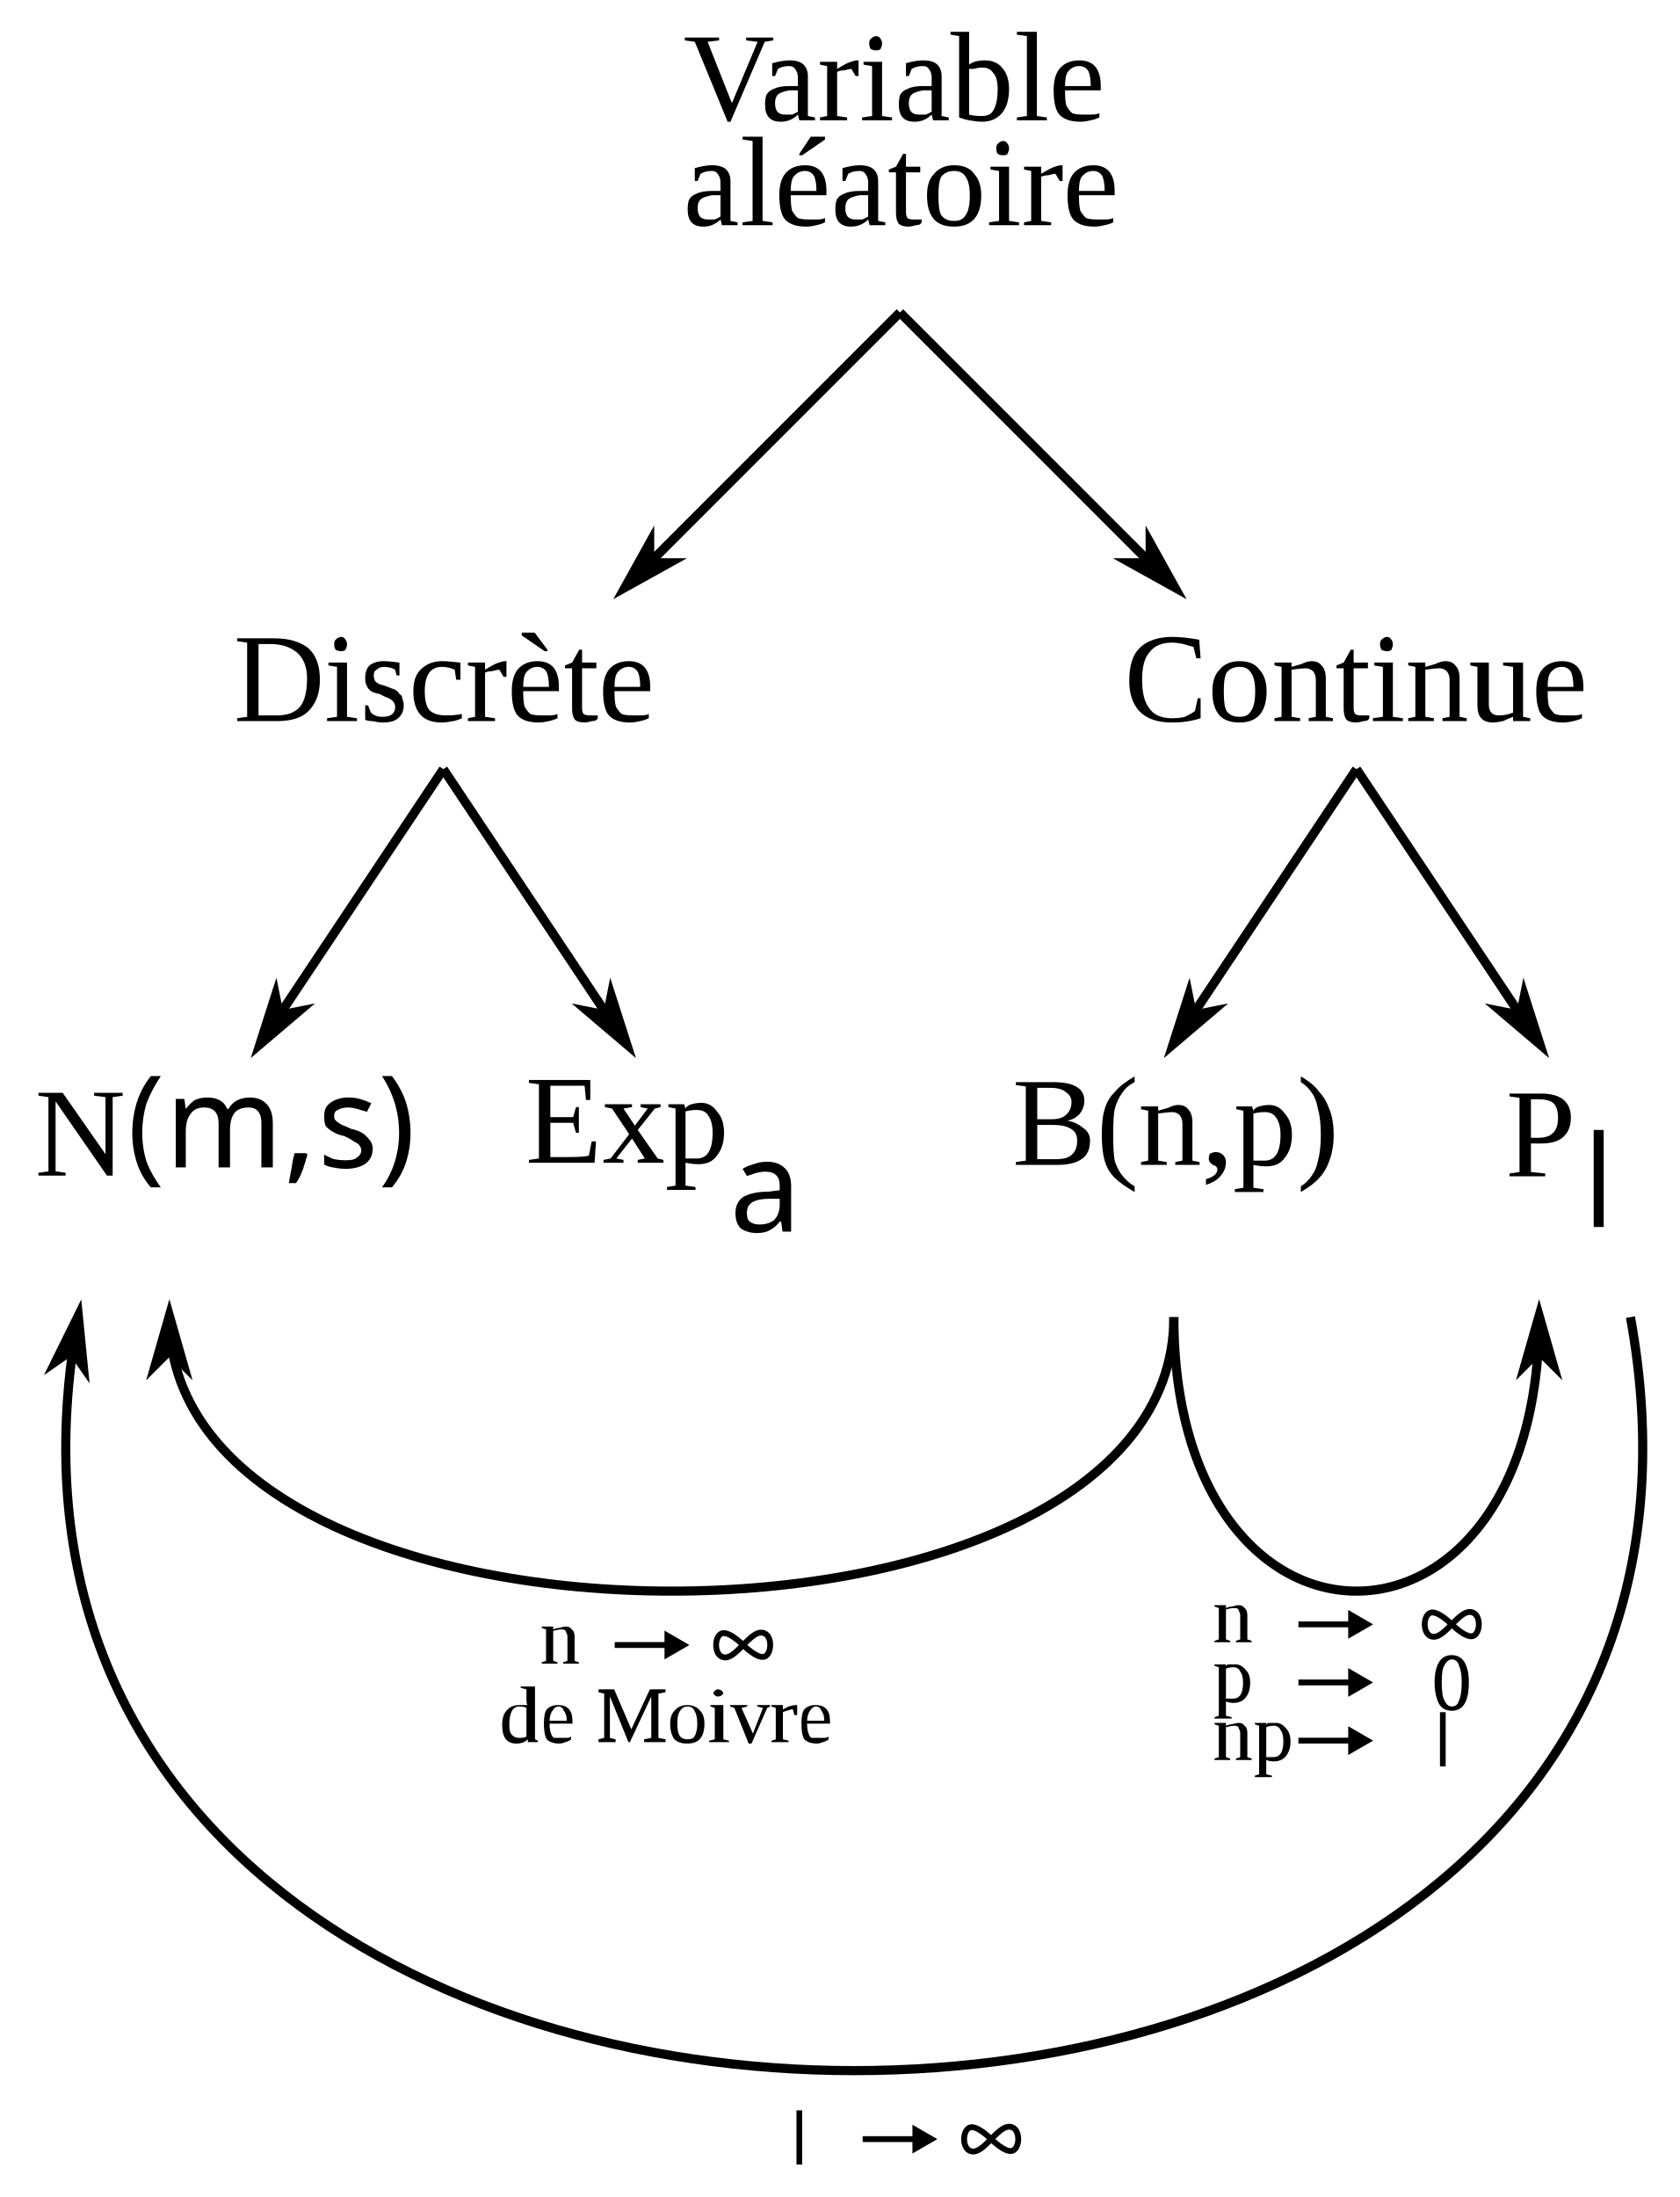
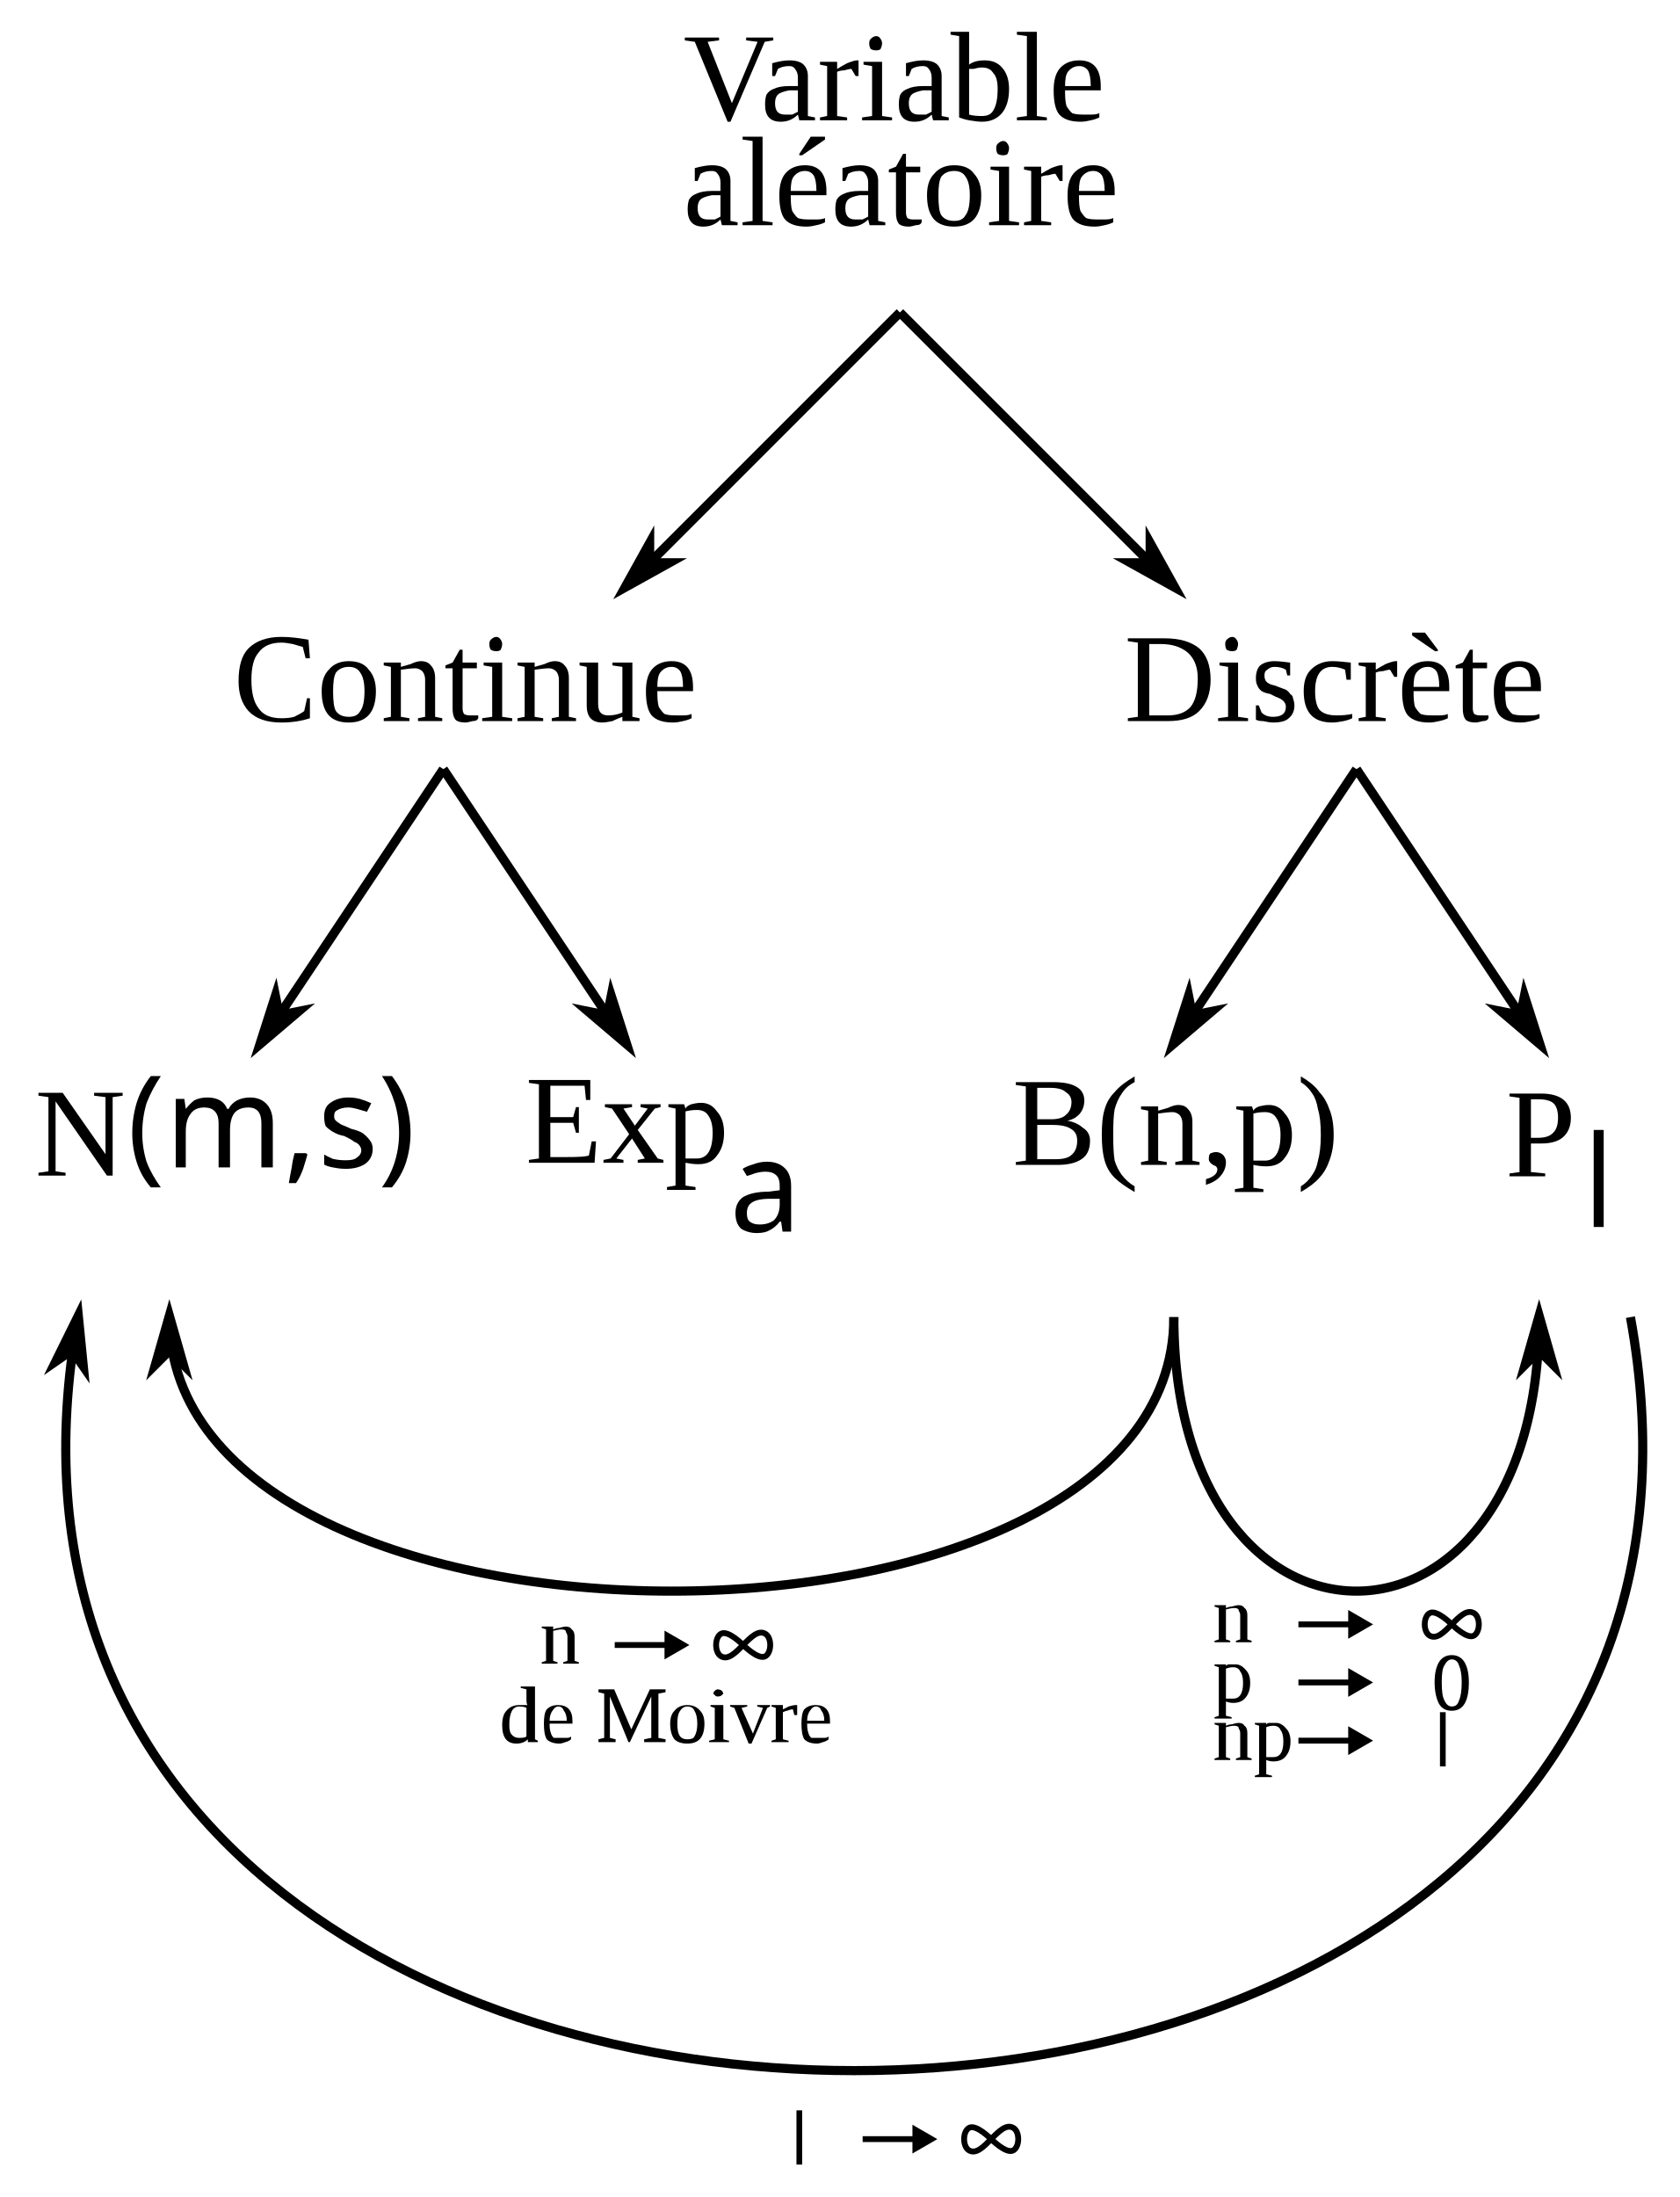
<svg xmlns="http://www.w3.org/2000/svg" width="5.191mm" height="6.789mm" viewBox="0 0 18.393 24.055" id="svg2" version="1.1">
  <defs id="defs4">
    <marker style="overflow:visible" id="marker5872" refX="0" refY="0" orient="auto">
      <path transform="matrix(-0.4,0,0,-0.4,-4,0)" style="fill:#000000;fill-opacity:1;fill-rule:evenodd;stroke:#000000;stroke-width:1pt;stroke-opacity:1" d="M 0,0 5,-5 -12.5,0 5,5 0,0 Z" id="path5874" />
    </marker>
    <marker style="overflow:visible" id="marker5534" refX="0" refY="0" orient="auto">
      <path transform="matrix(-0.4,0,0,-0.4,-4,0)" style="fill:#000000;fill-opacity:1;fill-rule:evenodd;stroke:#000000;stroke-width:1pt;stroke-opacity:1" d="M 0,0 5,-5 -12.5,0 5,5 0,0 Z" id="path5536" />
    </marker>
    <marker style="overflow:visible" id="marker5196" refX="0" refY="0" orient="auto">
      <path transform="matrix(-0.4,0,0,-0.4,-4,0)" style="fill:#000000;fill-opacity:1;fill-rule:evenodd;stroke:#000000;stroke-width:1pt;stroke-opacity:1" d="M 0,0 5,-5 -12.5,0 5,5 0,0 Z" id="path5198" />
    </marker>
    <marker style="overflow:visible" id="marker4694" refX="0" refY="0" orient="auto">
      <path transform="matrix(-0.4,0,0,-0.4,-4,0)" style="fill:#000000;fill-opacity:1;fill-rule:evenodd;stroke:#000000;stroke-width:1pt;stroke-opacity:1" d="M 0,0 5,-5 -12.5,0 5,5 0,0 Z" id="path4696" />
    </marker>
    <marker orient="auto" refY="0.0" refX="0.0" id="marker4521" style="overflow:visible;">
      <path id="path4260" d="M 0.0,0.0 L 5.0,-5.0 L -12.5,0.0 L 5.0,5.0 L 0.0,0.0 z " style="fill-rule:evenodd;stroke:#000000;stroke-width:1pt;stroke-opacity:1;fill:#000000;fill-opacity:1" transform="scale(0.4) rotate(180) translate(10,0)" />
    </marker>
    <marker orient="auto" refY="0.0" refX="0.0" id="Arrow1Send" style="overflow:visible;">
      <path id="path4266" d="M 0.0,0.0 L 5.0,-5.0 L -12.5,0.0 L 5.0,5.0 L 0.0,0.0 z " style="fill-rule:evenodd;stroke:#000000;stroke-width:1pt;stroke-opacity:1;fill:#000000;fill-opacity:1" transform="scale(0.2) rotate(180) translate(6,0)" />
    </marker>
    <marker orient="auto" refY="0.0" refX="0.0" id="marker4673" style="overflow:visible;">
      <path id="path4444" style="fill-rule:evenodd;stroke-width:0.625;stroke-linejoin:round;stroke:#000000;stroke-opacity:1;fill:#000000;fill-opacity:1" d="M 8.719,4.034 L -2.207,0.016 L 8.719,-4.002 C 6.973,-1.63 6.983,1.616 8.719,4.034 z " transform="scale(0.6) rotate(180) translate(0,0)" />
    </marker>
    <marker orient="auto" refY="0" refX="0" id="TriangleOutM" style="overflow:visible">
      <path id="path4321" d="m 5.77,0 -8.65,5 0,-10 8.65,5 z" style="fill:#000000;fill-opacity:1;fill-rule:evenodd;stroke:#000000;stroke-width:1pt;stroke-opacity:1" transform="scale(0.4,0.4)" />
    </marker>
    <marker orient="auto" refY="0" refX="0" id="Arrow2Mend" style="overflow:visible">
      <path id="path4203" style="fill:#000000;fill-opacity:1;fill-rule:evenodd;stroke:#000000;stroke-width:0.625;stroke-linejoin:round;stroke-opacity:1" d="M 8.719,4.034 -2.207,0.016 8.719,-4.002 c -1.745,2.372 -1.735,5.617 -6e-7,8.035 z" transform="scale(-0.6,-0.6)" />
    </marker>
    <marker orient="auto" refY="0" refX="0" id="Arrow2Send" style="overflow:visible">
      <path id="path4209" style="fill:#000000;fill-opacity:1;fill-rule:evenodd;stroke:#000000;stroke-width:0.625;stroke-linejoin:round;stroke-opacity:1" d="M 8.719,4.034 -2.207,0.016 8.719,-4.002 c -1.745,2.372 -1.735,5.617 -6e-7,8.035 z" transform="matrix(-0.3,0,0,-0.3,0.69,0)" />
    </marker>
    <marker style="overflow:visible" id="marker6425" refX="0" refY="0" orient="auto">
      <path transform="matrix(-0.4,0,0,-0.4,-4,0)" style="fill:#000000;fill-opacity:1;fill-rule:evenodd;stroke:#000000;stroke-width:1pt;stroke-opacity:1" d="M 0,0 5,-5 -12.5,0 5,5 0,0 Z" id="path6427" />
    </marker>
    <marker style="overflow:visible" id="marker5989" refX="0" refY="0" orient="auto">
      <path transform="matrix(-0.4,0,0,-0.4,-4,0)" style="fill:#000000;fill-opacity:1;fill-rule:evenodd;stroke:#000000;stroke-width:1pt;stroke-opacity:1" d="M 0,0 5,-5 -12.5,0 5,5 0,0 Z" id="path5991" />
    </marker>
    <marker orient="auto" refY="0" refX="0" id="Arrow1Mend" style="overflow:visible">
      <path id="path4185" d="M 0,0 5,-5 -12.5,0 5,5 0,0 Z" style="fill:#000000;fill-opacity:1;fill-rule:evenodd;stroke:#000000;stroke-width:1pt;stroke-opacity:1" transform="matrix(-0.4,0,0,-0.4,-4,0)" />
    </marker>
    <marker orient="auto" refY="0" refX="0" id="Arrow2Mstart" style="overflow:visible">
      <path id="path4200" style="fill:#000000;fill-opacity:1;fill-rule:evenodd;stroke:#000000;stroke-width:0.625;stroke-linejoin:round;stroke-opacity:1" d="M 8.719,4.034 -2.207,0.016 8.719,-4.002 c -1.745,2.372 -1.735,5.617 -6e-7,8.035 z" transform="scale(0.6,0.6)" />
    </marker>
    <marker orient="auto" refY="0" refX="0" id="Arrow2Mstart-5" style="overflow:visible">
      <path id="path4200-5" style="fill:#000000;fill-opacity:1;fill-rule:evenodd;stroke:#000000;stroke-width:0.625;stroke-linejoin:round;stroke-opacity:1" d="M 8.719,4.034 -2.207,0.016 8.719,-4.002 c -1.745,2.372 -1.735,5.617 -6e-7,8.035 z" transform="scale(0.6,0.6)" />
    </marker>
    <marker orient="auto" refY="0" refX="0" id="Arrow1Mend-1" style="overflow:visible">
      <path id="path4185-0" d="M 0,0 5,-5 -12.5,0 5,5 0,0 Z" style="fill:#000000;fill-opacity:1;fill-rule:evenodd;stroke:#000000;stroke-width:1pt;stroke-opacity:1" transform="matrix(-0.4,0,0,-0.4,-4,0)" />
    </marker>
    <marker orient="auto" refY="0" refX="0" id="Arrow2Mstart-5-9" style="overflow:visible">
      <path id="path4200-5-5" style="fill:#000000;fill-opacity:1;fill-rule:evenodd;stroke:#000000;stroke-width:0.625;stroke-linejoin:round;stroke-opacity:1" d="M 8.719,4.034 -2.207,0.016 8.719,-4.002 c -1.745,2.372 -1.735,5.617 -6e-7,8.035 z" transform="scale(0.6,0.6)" />
    </marker>
    <marker orient="auto" refY="0" refX="0" id="Arrow1Mend-1-7" style="overflow:visible">
      <path id="path4185-0-1" d="M 0,0 5,-5 -12.5,0 5,5 0,0 Z" style="fill:#000000;fill-opacity:1;fill-rule:evenodd;stroke:#000000;stroke-width:1pt;stroke-opacity:1" transform="matrix(-0.4,0,0,-0.4,-4,0)" />
    </marker>
    <marker orient="auto" refY="0" refX="0" id="Arrow2Mstart-5-9-0" style="overflow:visible">
      <path id="path4200-5-5-3" style="fill:#000000;fill-opacity:1;fill-rule:evenodd;stroke:#000000;stroke-width:0.625;stroke-linejoin:round;stroke-opacity:1" d="M 8.719,4.034 -2.207,0.016 8.719,-4.002 c -1.745,2.372 -1.735,5.617 -6e-7,8.035 z" transform="scale(0.6,0.6)" />
    </marker>
    <marker orient="auto" refY="0" refX="0" id="Arrow1Mend-1-7-8" style="overflow:visible">
      <path id="path4185-0-1-5" d="M 0,0 5,-5 -12.5,0 5,5 0,0 Z" style="fill:#000000;fill-opacity:1;fill-rule:evenodd;stroke:#000000;stroke-width:1pt;stroke-opacity:1" transform="matrix(-0.4,0,0,-0.4,-4,0)" />
    </marker>
    <marker orient="auto" refY="0" refX="0" id="TriangleOutM-8" style="overflow:visible">
      <path id="path4321-2" d="m 5.77,0 -8.65,5 0,-10 8.65,5 z" style="fill:#000000;fill-opacity:1;fill-rule:evenodd;stroke:#000000;stroke-width:1pt;stroke-opacity:1" transform="scale(0.4,0.4)" />
    </marker>
    <marker orient="auto" refY="0" refX="0" id="TriangleOutM-0" style="overflow:visible">
      <path id="path4321-0" d="m 5.77,0 -8.65,5 0,-10 8.65,5 z" style="fill:#000000;fill-opacity:1;fill-rule:evenodd;stroke:#000000;stroke-width:1pt;stroke-opacity:1" transform="scale(0.4,0.4)" />
    </marker>
    <marker orient="auto" refY="0" refX="0" id="Arrow2Mstart-5-9-0-4" style="overflow:visible">
      <path id="path4200-5-5-3-9" style="fill:#000000;fill-opacity:1;fill-rule:evenodd;stroke:#000000;stroke-width:0.625;stroke-linejoin:round;stroke-opacity:1" d="M 8.719,4.034 -2.207,0.016 8.719,-4.002 c -1.745,2.372 -1.735,5.617 -6e-7,8.035 z" transform="scale(0.6,0.6)" />
    </marker>
    <marker orient="auto" refY="0" refX="0" id="TriangleOutM-2" style="overflow:visible">
      <path id="path4321-8" d="m 5.77,0 -8.65,5 0,-10 8.65,5 z" style="fill:#000000;fill-opacity:1;fill-rule:evenodd;stroke:#000000;stroke-width:1pt;stroke-opacity:1" transform="scale(0.4,0.4)" />
    </marker>
    <marker orient="auto" refY="0" refX="0" id="Arrow2Mstart-5-9-0-4-8" style="overflow:visible">
      <path id="path4200-5-5-3-9-5" style="fill:#000000;fill-opacity:1;fill-rule:evenodd;stroke:#000000;stroke-width:0.625;stroke-linejoin:round;stroke-opacity:1" d="M 8.719,4.034 -2.207,0.016 8.719,-4.002 c -1.745,2.372 -1.735,5.617 -6e-7,8.035 z" transform="scale(0.6,0.6)" />
    </marker>
    <marker orient="auto" refY="0" refX="0" id="TriangleOutM-2-8" style="overflow:visible">
      <path id="path4321-8-3" d="m 5.77,0 -8.65,5 0,-10 8.65,5 z" style="fill:#000000;fill-opacity:1;fill-rule:evenodd;stroke:#000000;stroke-width:1pt;stroke-opacity:1" transform="scale(0.4,0.4)" />
    </marker>
    <marker orient="auto" refY="0" refX="0" id="Arrow1Mend-5" style="overflow:visible">
      <path id="path4185-7" d="M 0,0 5,-5 -12.5,0 5,5 0,0 Z" style="fill:#000000;fill-opacity:1;fill-rule:evenodd;stroke:#000000;stroke-width:1pt;stroke-opacity:1" transform="matrix(-0.4,0,0,-0.4,-4,0)" />
    </marker>
    <marker orient="auto" refY="0" refX="0" id="Arrow1Mend-1-7-3" style="overflow:visible">
      <path id="path4185-0-1-9" d="M 0,0 5,-5 -12.5,0 5,5 0,0 Z" style="fill:#000000;fill-opacity:1;fill-rule:evenodd;stroke:#000000;stroke-width:1pt;stroke-opacity:1" transform="matrix(-0.4,0,0,-0.4,-4,0)" />
    </marker>
    <marker orient="auto" refY="0" refX="0" id="Arrow1Mend-1-7-3-2" style="overflow:visible">
      <path id="path4185-0-1-9-6" d="M 0,0 5,-5 -12.5,0 5,5 0,0 Z" style="fill:#000000;fill-opacity:1;fill-rule:evenodd;stroke:#000000;stroke-width:1pt;stroke-opacity:1" transform="matrix(-0.4,0,0,-0.4,-4,0)" />
    </marker>
    <marker orient="auto" refY="0" refX="0" id="marker4673-3" style="overflow:visible">
      <path id="path4444-7" style="fill:#000000;fill-opacity:1;fill-rule:evenodd;stroke:#000000;stroke-width:0.625;stroke-linejoin:round;stroke-opacity:1" d="M 8.719,4.034 -2.207,0.016 8.719,-4.002 c -1.745,2.372 -1.735,5.617 -6e-7,8.035 z" transform="scale(-0.6,-0.6)" />
    </marker>
    <marker orient="auto" refY="0" refX="0" id="marker4673-3-9" style="overflow:visible">
      <path id="path4444-7-0" style="fill:#000000;fill-opacity:1;fill-rule:evenodd;stroke:#000000;stroke-width:0.625;stroke-linejoin:round;stroke-opacity:1" d="M 8.719,4.034 -2.207,0.016 8.719,-4.002 c -1.745,2.372 -1.735,5.617 -6e-7,8.035 z" transform="scale(-0.6,-0.6)" />
    </marker>
  </defs>
  <g id="layer1" transform="translate(-455.1453,-365.9407)">
    <text xml:space="preserve" style="font-style:normal;font-weight:normal;font-size:1.388px;line-height:83%;font-family:'Times New Roman';-inkscape-font-specification:'Times New Roman';letter-spacing:0px;word-spacing:0px;fill:#000000;fill-opacity:1;stroke:none;stroke-width:1px;stroke-linecap:butt;stroke-linejoin:miter;stroke-opacity:1" x="462.627" y="367.259" id="text4136">
      <tspan id="tspan4138" x="462.627" y="367.259">Variable</tspan>
      <tspan x="462.627" y="368.41" id="tspan4140">aléatoire</tspan>
    </text>
    <text xml:space="preserve" style="font-style:normal;font-weight:normal;font-size:1.388px;line-height:83%;font-family:'Times New Roman';-inkscape-font-specification:'Times New Roman';letter-spacing:0px;word-spacing:0px;fill:#000000;fill-opacity:1;stroke:none;stroke-width:1px;stroke-linecap:butt;stroke-linejoin:miter;stroke-opacity:1" x="457.697" y="373.834" id="text4136-2">
-       <tspan x="457.697" y="373.834" id="tspan4140-8">Discrète</tspan>
+       <tspan x="457.697" y="373.834" id="tspan4140-8">Continue</tspan>
    </text>
    <text xml:space="preserve" style="font-style:normal;font-weight:normal;font-size:1.388px;line-height:83%;font-family:'Times New Roman';-inkscape-font-specification:'Times New Roman';letter-spacing:0px;word-spacing:0px;fill:#000000;fill-opacity:1;stroke:none;stroke-width:1px;stroke-linecap:butt;stroke-linejoin:miter;stroke-opacity:1" x="467.45" y="373.834" id="text4136-2-6">
-       <tspan x="467.45" y="373.834" id="tspan4140-8-8">Continue</tspan>
+       <tspan x="467.45" y="373.834" id="tspan4140-8-8">Discrète</tspan>
    </text>
    <text xml:space="preserve" style="font-style:normal;font-weight:normal;font-size:1.388px;line-height:83%;font-family:'Times New Roman';-inkscape-font-specification:'Times New Roman';letter-spacing:0px;word-spacing:0px;fill:#000000;fill-opacity:1;stroke:none;stroke-width:1px;stroke-linecap:butt;stroke-linejoin:miter;stroke-opacity:1" x="460.891" y="378.673" id="text4136-2-7">
      <tspan x="460.891" y="378.673" id="tspan4140-8-5">Exp</tspan>
    </text>
    <text xml:space="preserve" style="font-style:normal;font-variant:normal;font-weight:normal;font-stretch:normal;font-size:1.388px;line-height:83%;font-family:Naxos;-inkscape-font-specification:Naxos;letter-spacing:0px;word-spacing:0px;fill:#000000;fill-opacity:1;stroke:none;stroke-width:1px;stroke-linecap:butt;stroke-linejoin:miter;stroke-opacity:1" x="463.137" y="379.423" id="text4136-2-7-3">
      <tspan x="463.137" y="379.423" id="tspan4140-8-5-5">a</tspan>
    </text>
    <path style="fill:none;fill-rule:evenodd;stroke:#000000;stroke-width:0.1;stroke-linecap:butt;stroke-linejoin:miter;stroke-miterlimit:4;stroke-dasharray:none;stroke-opacity:1;marker-end:url(#Arrow1Mend)" d="m 465,369.362 3,3" id="path3370" />
    <path style="fill:none;fill-rule:evenodd;stroke:#000000;stroke-width:0.1;stroke-linecap:butt;stroke-linejoin:miter;stroke-miterlimit:4;stroke-dasharray:none;stroke-opacity:1;marker-start:;marker-end:url(#Arrow1Mend-1)" d="m 460,374.362 2,3" id="path3370-2" />
    <text xml:space="preserve" style="font-style:normal;font-weight:normal;font-size:1.388px;line-height:83%;font-family:'Times New Roman';-inkscape-font-specification:'Times New Roman';letter-spacing:0px;word-spacing:0px;fill:#000000;fill-opacity:1;stroke:none;stroke-width:1px;stroke-linecap:butt;stroke-linejoin:miter;stroke-opacity:1" x="455.518" y="378.814" id="text4136-2-7-1">
      <tspan x="455.518" y="378.814" id="tspan4140-8-5-7">N</tspan>
    </text>
    <text xml:space="preserve" style="font-style:normal;font-variant:normal;font-weight:normal;font-stretch:normal;font-size:1.388px;line-height:83%;font-family:Naxos;-inkscape-font-specification:Naxos;letter-spacing:0px;word-spacing:0px;fill:#000000;fill-opacity:1;stroke:none;stroke-width:1px;stroke-linecap:butt;stroke-linejoin:miter;stroke-opacity:1" x="456.532" y="378.722" id="text4136-2-7-3-2">
      <tspan x="456.532" y="378.722" id="tspan4140-8-5-5-5">(m,s)</tspan>
    </text>
    <text xml:space="preserve" style="font-style:normal;font-weight:normal;font-size:1.388px;line-height:83%;font-family:'Times New Roman';-inkscape-font-specification:'Times New Roman';letter-spacing:0px;word-spacing:0px;fill:#000000;fill-opacity:1;stroke:none;stroke-width:1px;stroke-linecap:butt;stroke-linejoin:miter;stroke-opacity:1" x="466.223" y="378.696" id="text4136-2-7-7">
      <tspan x="466.223" y="378.696" id="tspan4140-8-5-0">B(n,p)</tspan>
    </text>
    <text xml:space="preserve" style="font-style:normal;font-weight:normal;font-size:1.388px;line-height:83%;font-family:'Times New Roman';-inkscape-font-specification:'Times New Roman';letter-spacing:0px;word-spacing:0px;fill:#000000;fill-opacity:1;stroke:none;stroke-width:1px;stroke-linecap:butt;stroke-linejoin:miter;stroke-opacity:1" x="471.627" y="378.822" id="text4136-2-7-0">
      <tspan x="471.627" y="378.822" id="tspan4140-8-5-72">P</tspan>
    </text>
    <text xml:space="preserve" style="font-style:normal;font-variant:normal;font-weight:normal;font-stretch:normal;font-size:1.388px;line-height:83%;font-family:Naxos;-inkscape-font-specification:Naxos;letter-spacing:0px;word-spacing:0px;fill:#000000;fill-opacity:1;stroke:none;stroke-width:1px;stroke-linecap:butt;stroke-linejoin:miter;stroke-opacity:1" x="472.473" y="379.374" id="text4136-2-7-3-4">
      <tspan x="472.473" y="379.374" id="tspan4140-8-5-5-56">l</tspan>
    </text>
    <path style="fill:none;fill-rule:evenodd;stroke:#000000;stroke-width:0.1;stroke-linecap:butt;stroke-linejoin:miter;stroke-miterlimit:4;stroke-dasharray:none;stroke-opacity:1;marker-start:;marker-end:url(#Arrow1Mend-1-7)" d="m 470,374.362 2,3" id="path3370-2-3" />
    <text xml:space="preserve" style="font-style:normal;font-variant:normal;font-weight:normal;font-stretch:normal;font-size:1.388px;line-height:83%;font-family:Symbol;-inkscape-font-specification:Symbol;letter-spacing:0px;word-spacing:0px;fill:#000000;fill-opacity:1;stroke:none;stroke-width:1px;stroke-linecap:butt;stroke-linejoin:miter;stroke-opacity:1" x="467.891" y="386.673" id="text4136-2-7-9-5">
      <tspan x="467.891" y="386.673" id="tspan4140-8-5-06-0" />
    </text>
    <g id="g7735">
      <text id="text4136-2-7-9" y="383.924" x="468.429" style="font-style:normal;font-weight:normal;font-size:0.883px;line-height:73%;font-family:'Times New Roman';-inkscape-font-specification:'Times New Roman';letter-spacing:0px;word-spacing:0px;fill:#000000;fill-opacity:1;stroke:none;stroke-width:1px;stroke-linecap:butt;stroke-linejoin:miter;stroke-opacity:1" xml:space="preserve">
        <tspan id="tspan4140-8-5-06" y="383.924" x="468.429">n</tspan>
        <tspan id="tspan6413" y="384.568" x="468.429">p</tspan>
        <tspan id="tspan6415" y="385.213" x="468.429">np</tspan>
      </text>
      <path id="path6417" d="m 469.364,383.726 0.636,0" style="fill:none;fill-rule:evenodd;stroke:#000000;stroke-width:0.064;stroke-linecap:butt;stroke-linejoin:miter;stroke-miterlimit:4;stroke-dasharray:none;stroke-opacity:1;marker-end:url(#TriangleOutM)" />
      <path id="path6417-9" d="m 469.364,384.362 0.636,0" style="fill:none;fill-rule:evenodd;stroke:#000000;stroke-width:0.064;stroke-linecap:butt;stroke-linejoin:miter;stroke-miterlimit:4;stroke-dasharray:none;stroke-opacity:1;marker-end:url(#TriangleOutM-8)" />
      <path id="path6417-0" d="m 469.364,384.999 0.636,0" style="fill:none;fill-rule:evenodd;stroke:#000000;stroke-width:0.064;stroke-linecap:butt;stroke-linejoin:miter;stroke-miterlimit:4;stroke-dasharray:none;stroke-opacity:1;marker-end:url(#TriangleOutM-0)" />
      <path id="path7153" d="m 471.044,383.726 c 0,0 0.167,0.17 0.244,0.122 0.069,-0.043 0.069,-0.202 0,-0.244 -0.155,-0.096 -0.334,0.34 -0.489,0.244 -0.069,-0.043 -0.069,-0.202 0,-0.244 0.077,-0.048 0.244,0.122 0.244,0.122" style="fill:none;fill-rule:evenodd;stroke:#000000;stroke-width:0.064;stroke-linecap:butt;stroke-linejoin:miter;stroke-miterlimit:4;stroke-dasharray:none;stroke-opacity:1" />
      <text id="text4136-2-7-9-8" y="384.655" x="470.823" style="font-style:normal;font-weight:normal;font-size:0.883px;line-height:73%;font-family:'Times New Roman';-inkscape-font-specification:'Times New Roman';letter-spacing:0px;word-spacing:0px;fill:#000000;fill-opacity:1;stroke:none;stroke-width:1px;stroke-linecap:butt;stroke-linejoin:miter;stroke-opacity:1" xml:space="preserve">
        <tspan id="tspan6415-9" y="384.655" x="470.823">0</tspan>
      </text>
      <text id="text4136-2-7-3-4-9" y="385.278" x="470.85" style="font-style:normal;font-variant:normal;font-weight:normal;font-stretch:normal;font-size:0.766px;line-height:83%;font-family:Naxos;-inkscape-font-specification:Naxos;letter-spacing:0px;word-spacing:0px;fill:#000000;fill-opacity:1;stroke:none;stroke-width:1px;stroke-linecap:butt;stroke-linejoin:miter;stroke-opacity:1" xml:space="preserve">
        <tspan id="tspan4140-8-5-5-56-8" y="385.278" x="470.85">l</tspan>
      </text>
    </g>
    <path style="fill:none;fill-rule:evenodd;stroke:#000000;stroke-width:0.064;stroke-linecap:butt;stroke-linejoin:miter;stroke-miterlimit:4;stroke-dasharray:none;stroke-opacity:1;marker-end:url(#TriangleOutM-2)" d="m 461.877,383.952 0.636,0" id="path6417-4" />
    <path style="fill:none;fill-rule:evenodd;stroke:#000000;stroke-width:0.064;stroke-linecap:butt;stroke-linejoin:miter;stroke-miterlimit:4;stroke-dasharray:none;stroke-opacity:1" d="m 463.284,383.952 c 0,0 0.167,0.17 0.244,0.122 0.069,-0.043 0.069,-0.202 0,-0.244 -0.155,-0.096 -0.334,0.34 -0.489,0.244 -0.069,-0.043 -0.069,-0.202 0,-0.244 0.077,-0.048 0.244,0.122 0.244,0.122" id="path7153-5" />
    <path style="fill:none;fill-rule:evenodd;stroke:#000000;stroke-width:0.1;stroke-linecap:butt;stroke-linejoin:miter;stroke-miterlimit:4;stroke-dasharray:none;stroke-opacity:1;marker-end:url(#marker5872)" d="m 468,380.362 c 0,4 -11,4 -11,0" id="path3370-2-3-4-7" />
    <text id="text4136-2-7-9-55" y="384.155" x="461.063" style="font-style:normal;font-weight:normal;font-size:0.883px;line-height:73%;font-family:'Times New Roman';-inkscape-font-specification:'Times New Roman';letter-spacing:0px;word-spacing:0px;fill:#000000;fill-opacity:1;stroke:none;stroke-width:1px;stroke-linecap:butt;stroke-linejoin:miter;stroke-opacity:1" xml:space="preserve">
      <tspan id="tspan6415-93" y="384.155" x="461.063">n</tspan>
    </text>
    <text id="text4136-2-7-9-55-4" y="385.013" x="460.613" style="font-style:normal;font-weight:normal;font-size:0.883px;line-height:73%;font-family:'Times New Roman';-inkscape-font-specification:'Times New Roman';letter-spacing:0px;word-spacing:0px;fill:#000000;fill-opacity:1;stroke:none;stroke-width:1px;stroke-linecap:butt;stroke-linejoin:miter;stroke-opacity:1" xml:space="preserve">
      <tspan id="tspan6415-93-5" y="385.013" x="460.613">de Moivre</tspan>
    </text>
    <path style="fill:none;fill-rule:evenodd;stroke:#000000;stroke-width:0.064;stroke-linecap:butt;stroke-linejoin:miter;stroke-miterlimit:4;stroke-dasharray:none;stroke-opacity:1;marker-end:url(#TriangleOutM-2-8)" d="m 464.592,389.362 0.636,0" id="path6417-4-6" />
    <path style="fill:none;fill-rule:evenodd;stroke:#000000;stroke-width:0.064;stroke-linecap:butt;stroke-linejoin:miter;stroke-miterlimit:4;stroke-dasharray:none;stroke-opacity:1" d="m 466,389.362 c 0,0 0.167,0.17 0.244,0.122 0.069,-0.043 0.069,-0.202 0,-0.244 -0.155,-0.096 -0.334,0.34 -0.489,0.244 -0.069,-0.043 -0.069,-0.202 0,-0.244 0.077,-0.048 0.244,0.122 0.244,0.122" id="path7153-5-1" />
    <text id="text4136-2-7-3-4-9-7" y="389.641" x="463.806" style="font-style:normal;font-variant:normal;font-weight:normal;font-stretch:normal;font-size:0.766px;line-height:83%;font-family:Naxos;-inkscape-font-specification:Naxos;letter-spacing:0px;word-spacing:0px;fill:#000000;fill-opacity:1;stroke:none;stroke-width:1px;stroke-linecap:butt;stroke-linejoin:miter;stroke-opacity:1" xml:space="preserve">
      <tspan id="tspan4140-8-5-5-56-8-1" y="389.641" x="463.806">l</tspan>
    </text>
    <path style="fill:none;fill-rule:evenodd;stroke:#000000;stroke-width:0.1;stroke-linecap:butt;stroke-linejoin:miter;stroke-miterlimit:4;stroke-dasharray:none;stroke-opacity:1;marker-end:url(#Arrow1Mend-5)" d="m 465,369.362 -3,3" id="path3370-1" />
    <path style="fill:none;fill-rule:evenodd;stroke:#000000;stroke-width:0.1;stroke-linecap:butt;stroke-linejoin:miter;stroke-miterlimit:4;stroke-dasharray:none;stroke-opacity:1;marker-end:url(#Arrow1Mend-1-7-3)" d="m 470,374.362 -2,3" id="path3370-2-3-6" />
    <path style="fill:none;fill-rule:evenodd;stroke:#000000;stroke-width:0.1;stroke-linecap:butt;stroke-linejoin:miter;stroke-miterlimit:4;stroke-dasharray:none;stroke-opacity:1;marker-end:url(#Arrow1Mend-1-7-3-2)" d="m 460,374.362 -2,3" id="path3370-2-3-6-1" />
    <path style="fill:none;fill-rule:evenodd;stroke:#000000;stroke-width:0.1;stroke-linecap:butt;stroke-linejoin:miter;stroke-miterlimit:4;stroke-dasharray:none;stroke-opacity:1;marker-end:url(#marker5534)" d="m 468,380.362 c 0,4 4,4 4,0" id="path3370-2-3-4-7-8" />
    <path style="fill:none;fill-rule:evenodd;stroke:#000000;stroke-width:0.1;stroke-linecap:butt;stroke-linejoin:miter;stroke-miterlimit:4;stroke-dasharray:none;stroke-opacity:1;marker-end:url(#marker5196)" d="m 473,380.362 c 2,11 -19,11 -17,0" id="path3370-2-3-4-7-8-0" />
  </g>
</svg>
